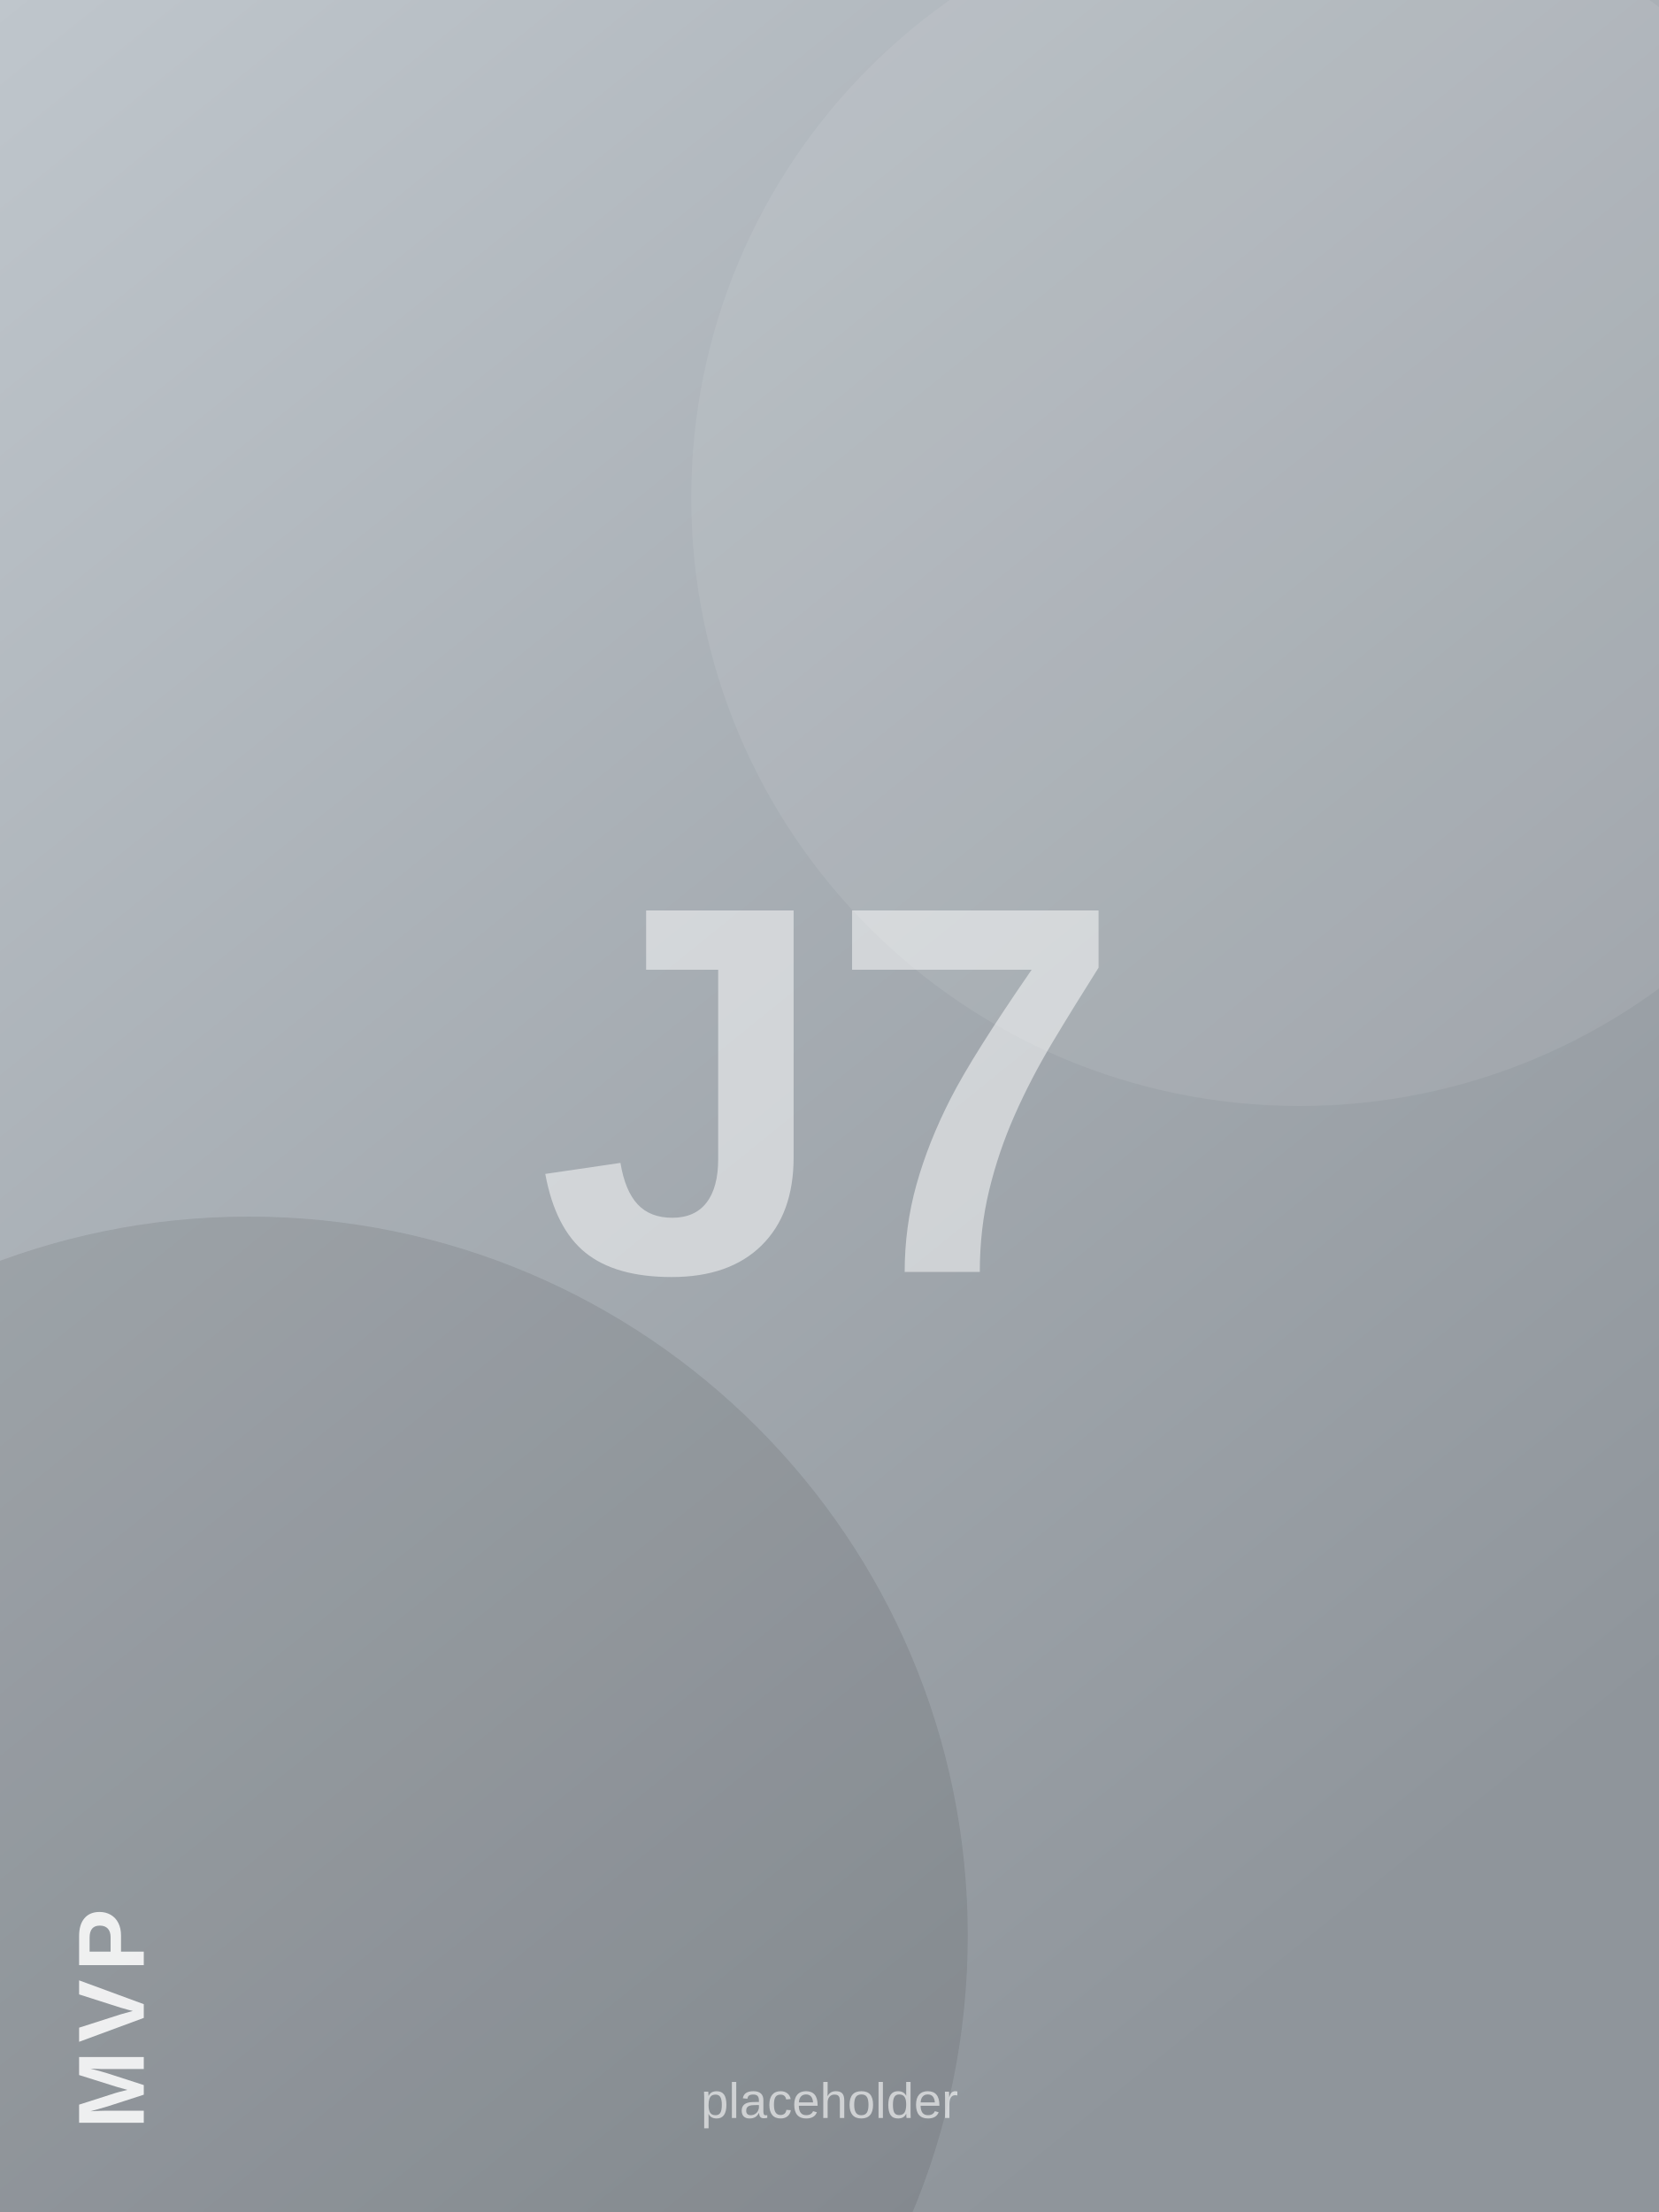
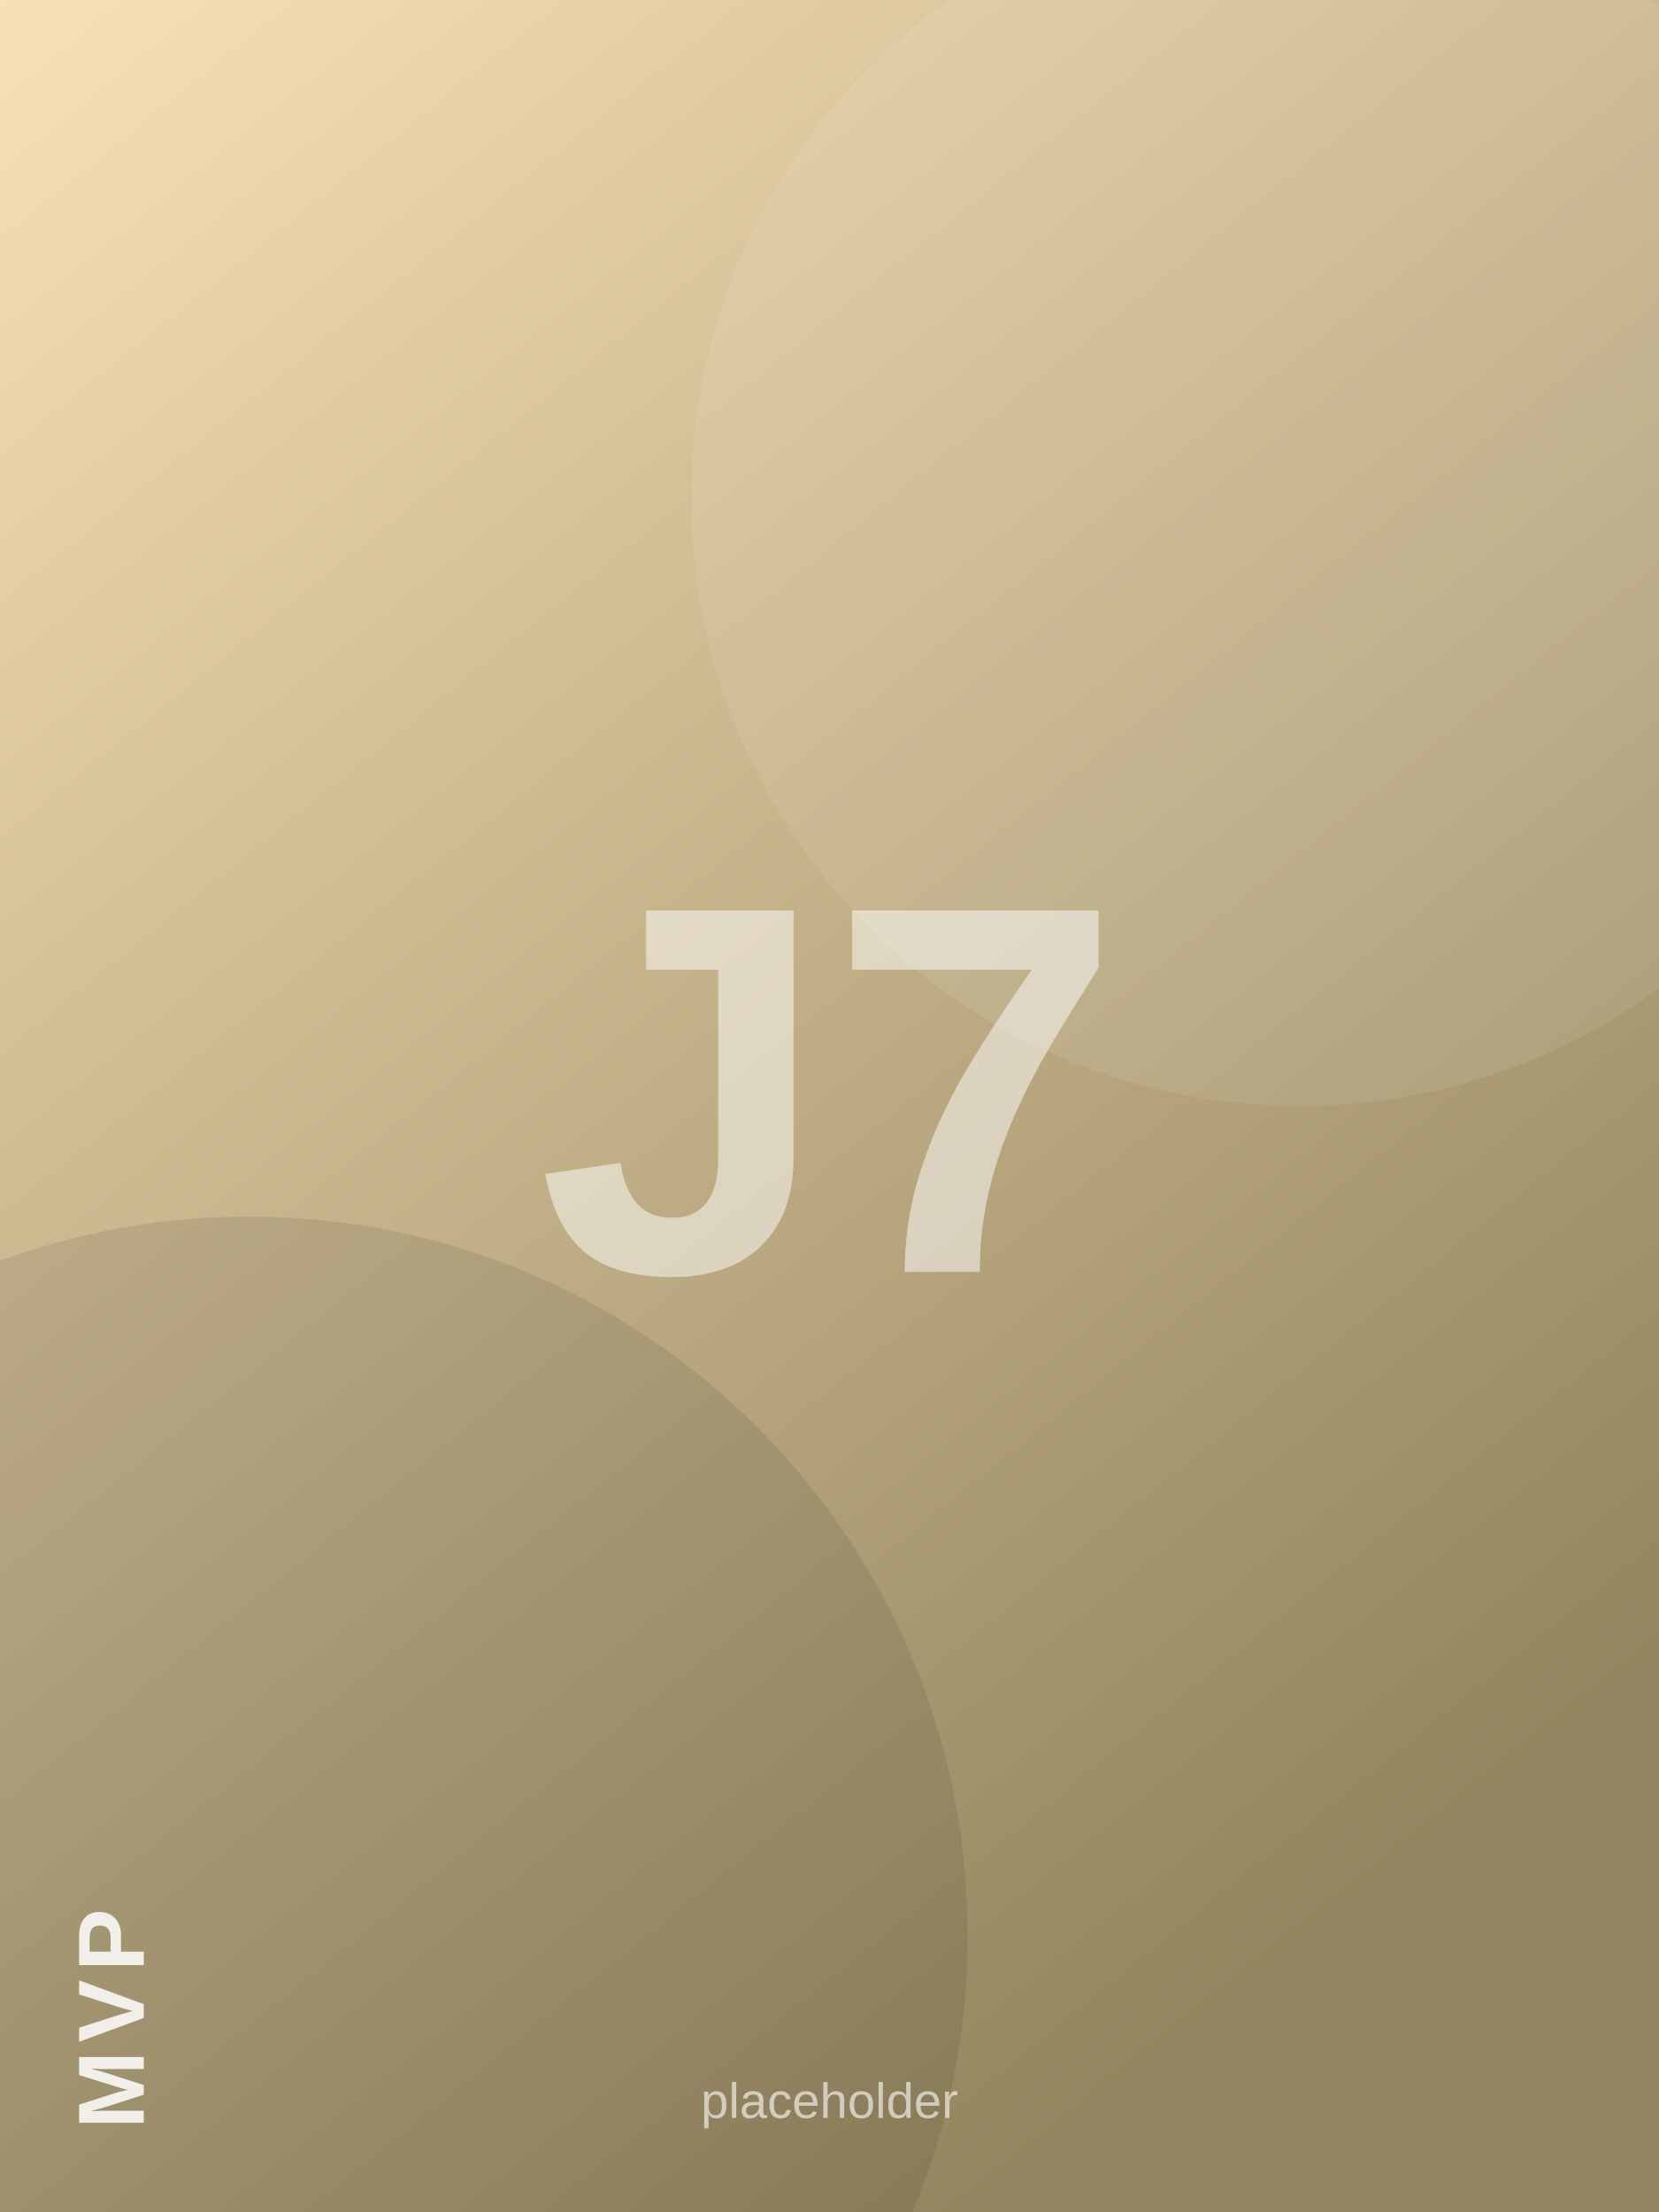
<svg xmlns="http://www.w3.org/2000/svg" width="600" height="800" viewBox="0 0 600 800">
  <defs>
    <linearGradient id="g" x1="0" y1="0" x2="0.6" y2="1">
-       <stop offset="0" stop-color="#bfc6cc" />
-       <stop offset="1" stop-color="#8f959b" />
+       <stop offset="0" stop-color="#f8e1b6" />
+       <stop offset="1" stop-color="#92845e" />
    </linearGradient>
  </defs>
  <rect width="600" height="800" fill="url(#g)" />
  <circle cx="470" cy="180" r="220" fill="#ffffff" opacity="0.08" />
  <circle cx="90" cy="700" r="260" fill="#111111" opacity="0.10" />
  <text x="300" y="460" text-anchor="middle" font-family="Arial Black, Arial, sans-serif" font-size="190" font-weight="900" fill="#ffffff" opacity="0.5">J7</text>
  <text x="52" y="770" transform="rotate(-90 52 770)" font-family="Arial Black, Arial, sans-serif" font-size="34" font-weight="900" fill="#ffffff" opacity="0.85" letter-spacing="3">MVP</text>
  <text x="300" y="766" text-anchor="middle" font-family="Arial, sans-serif" font-size="18" fill="#ffffff" opacity="0.6">placeholder</text>
</svg>
